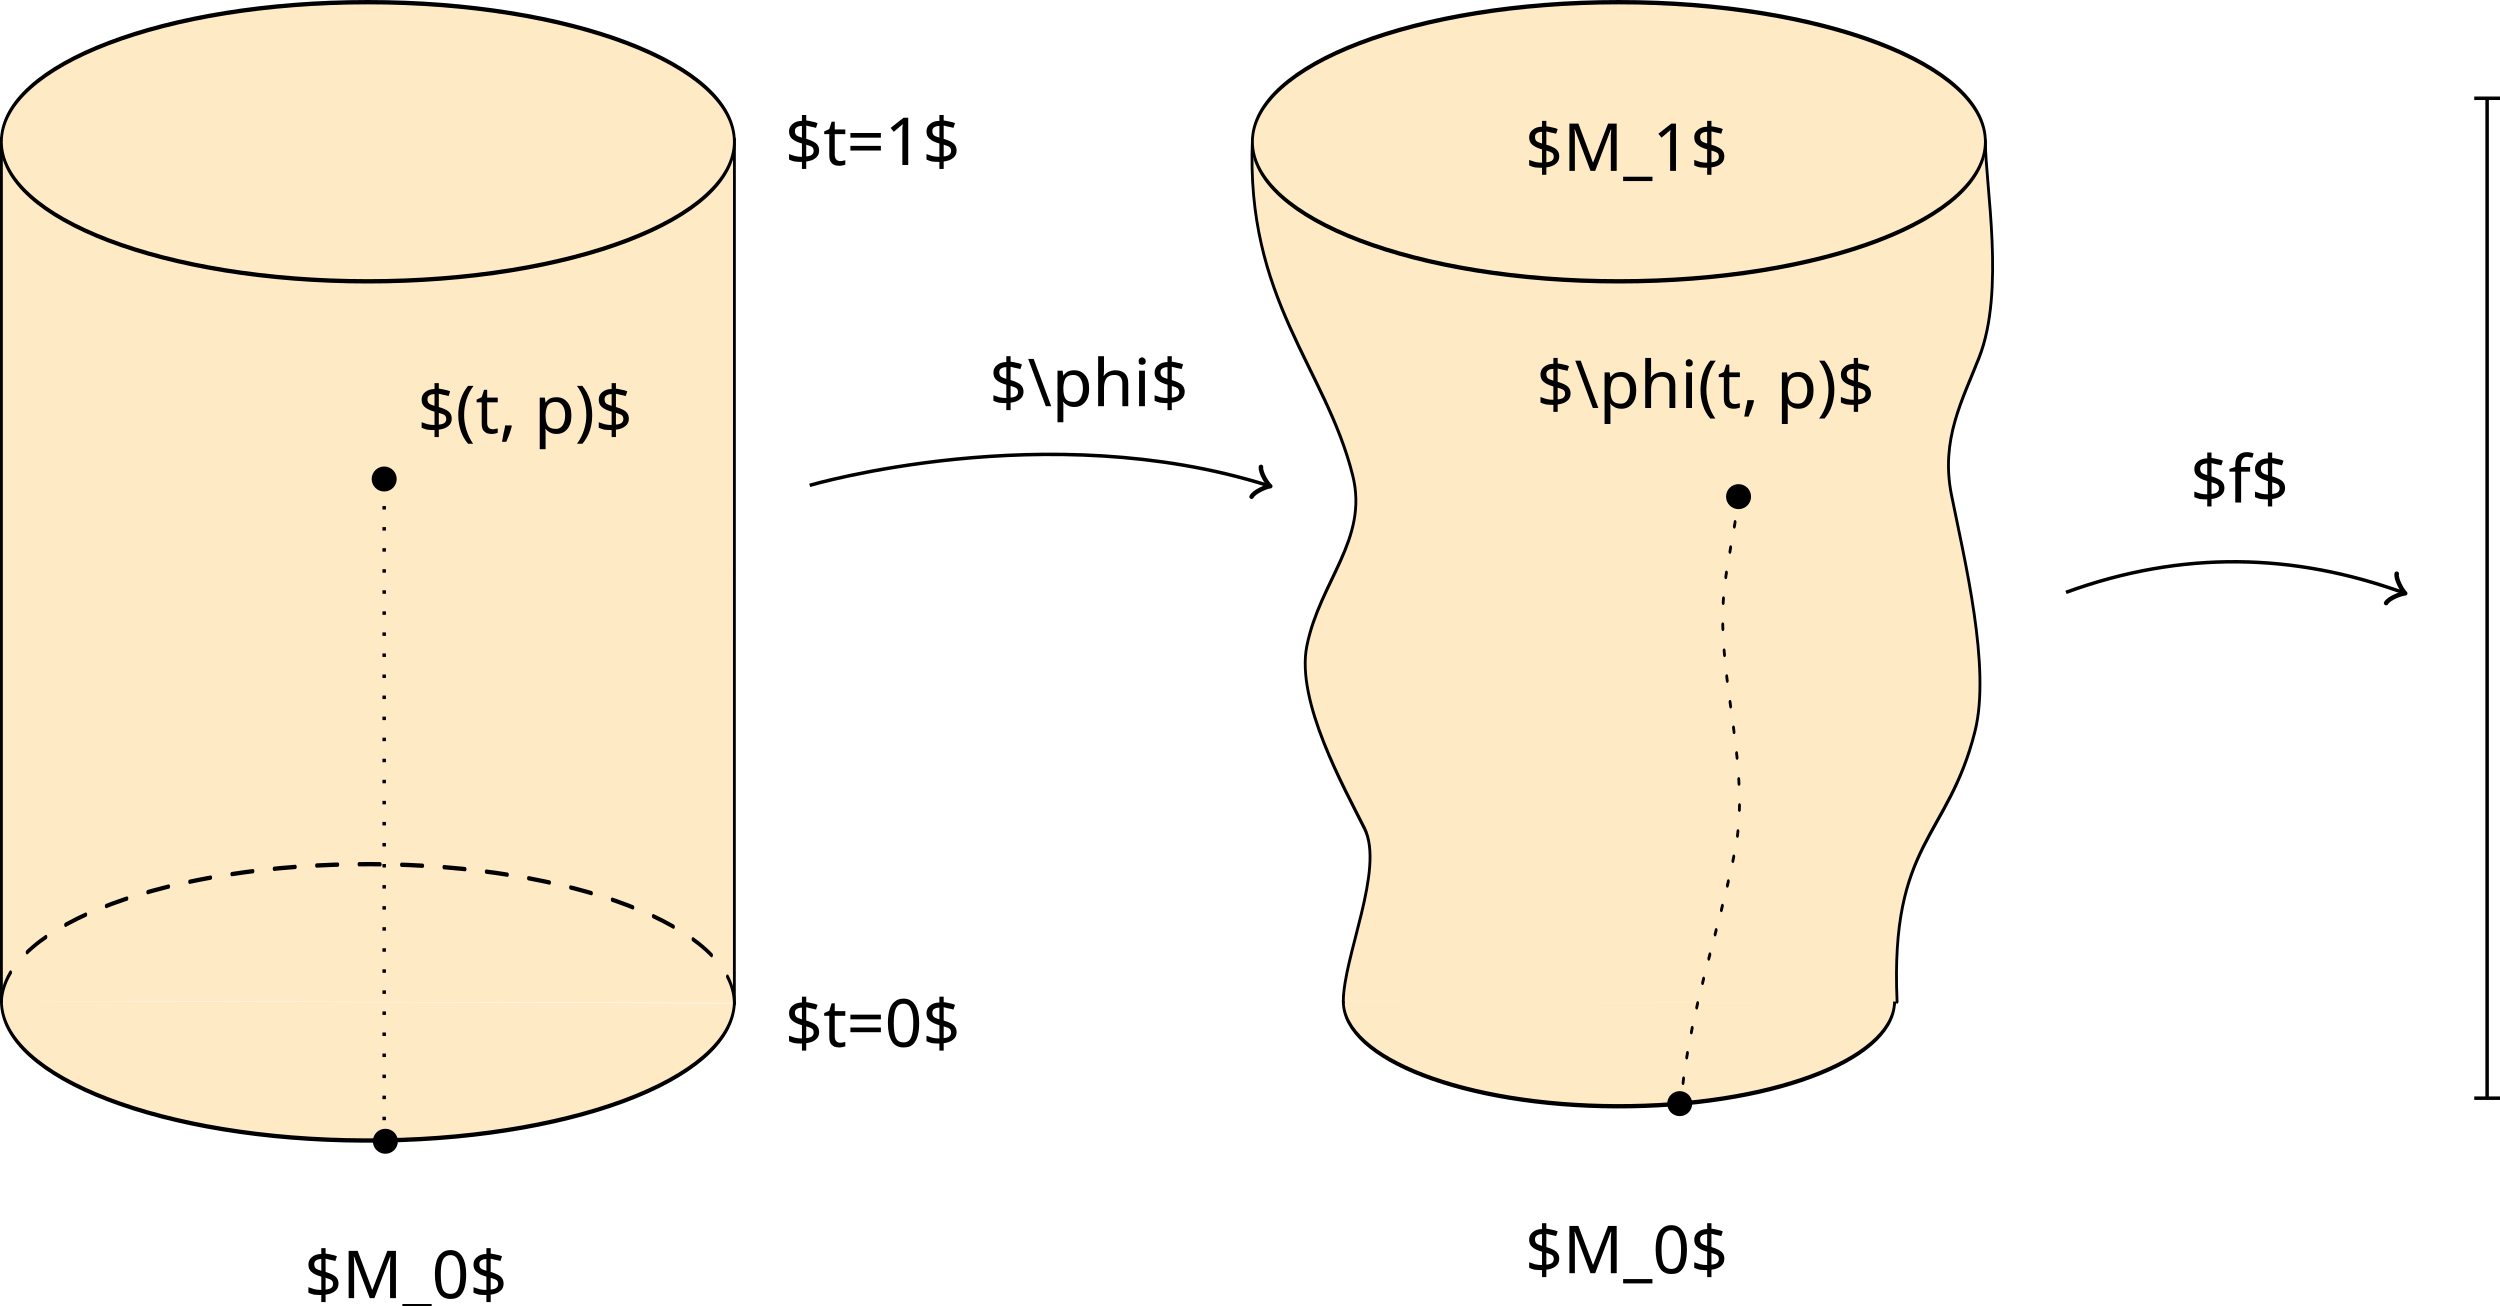
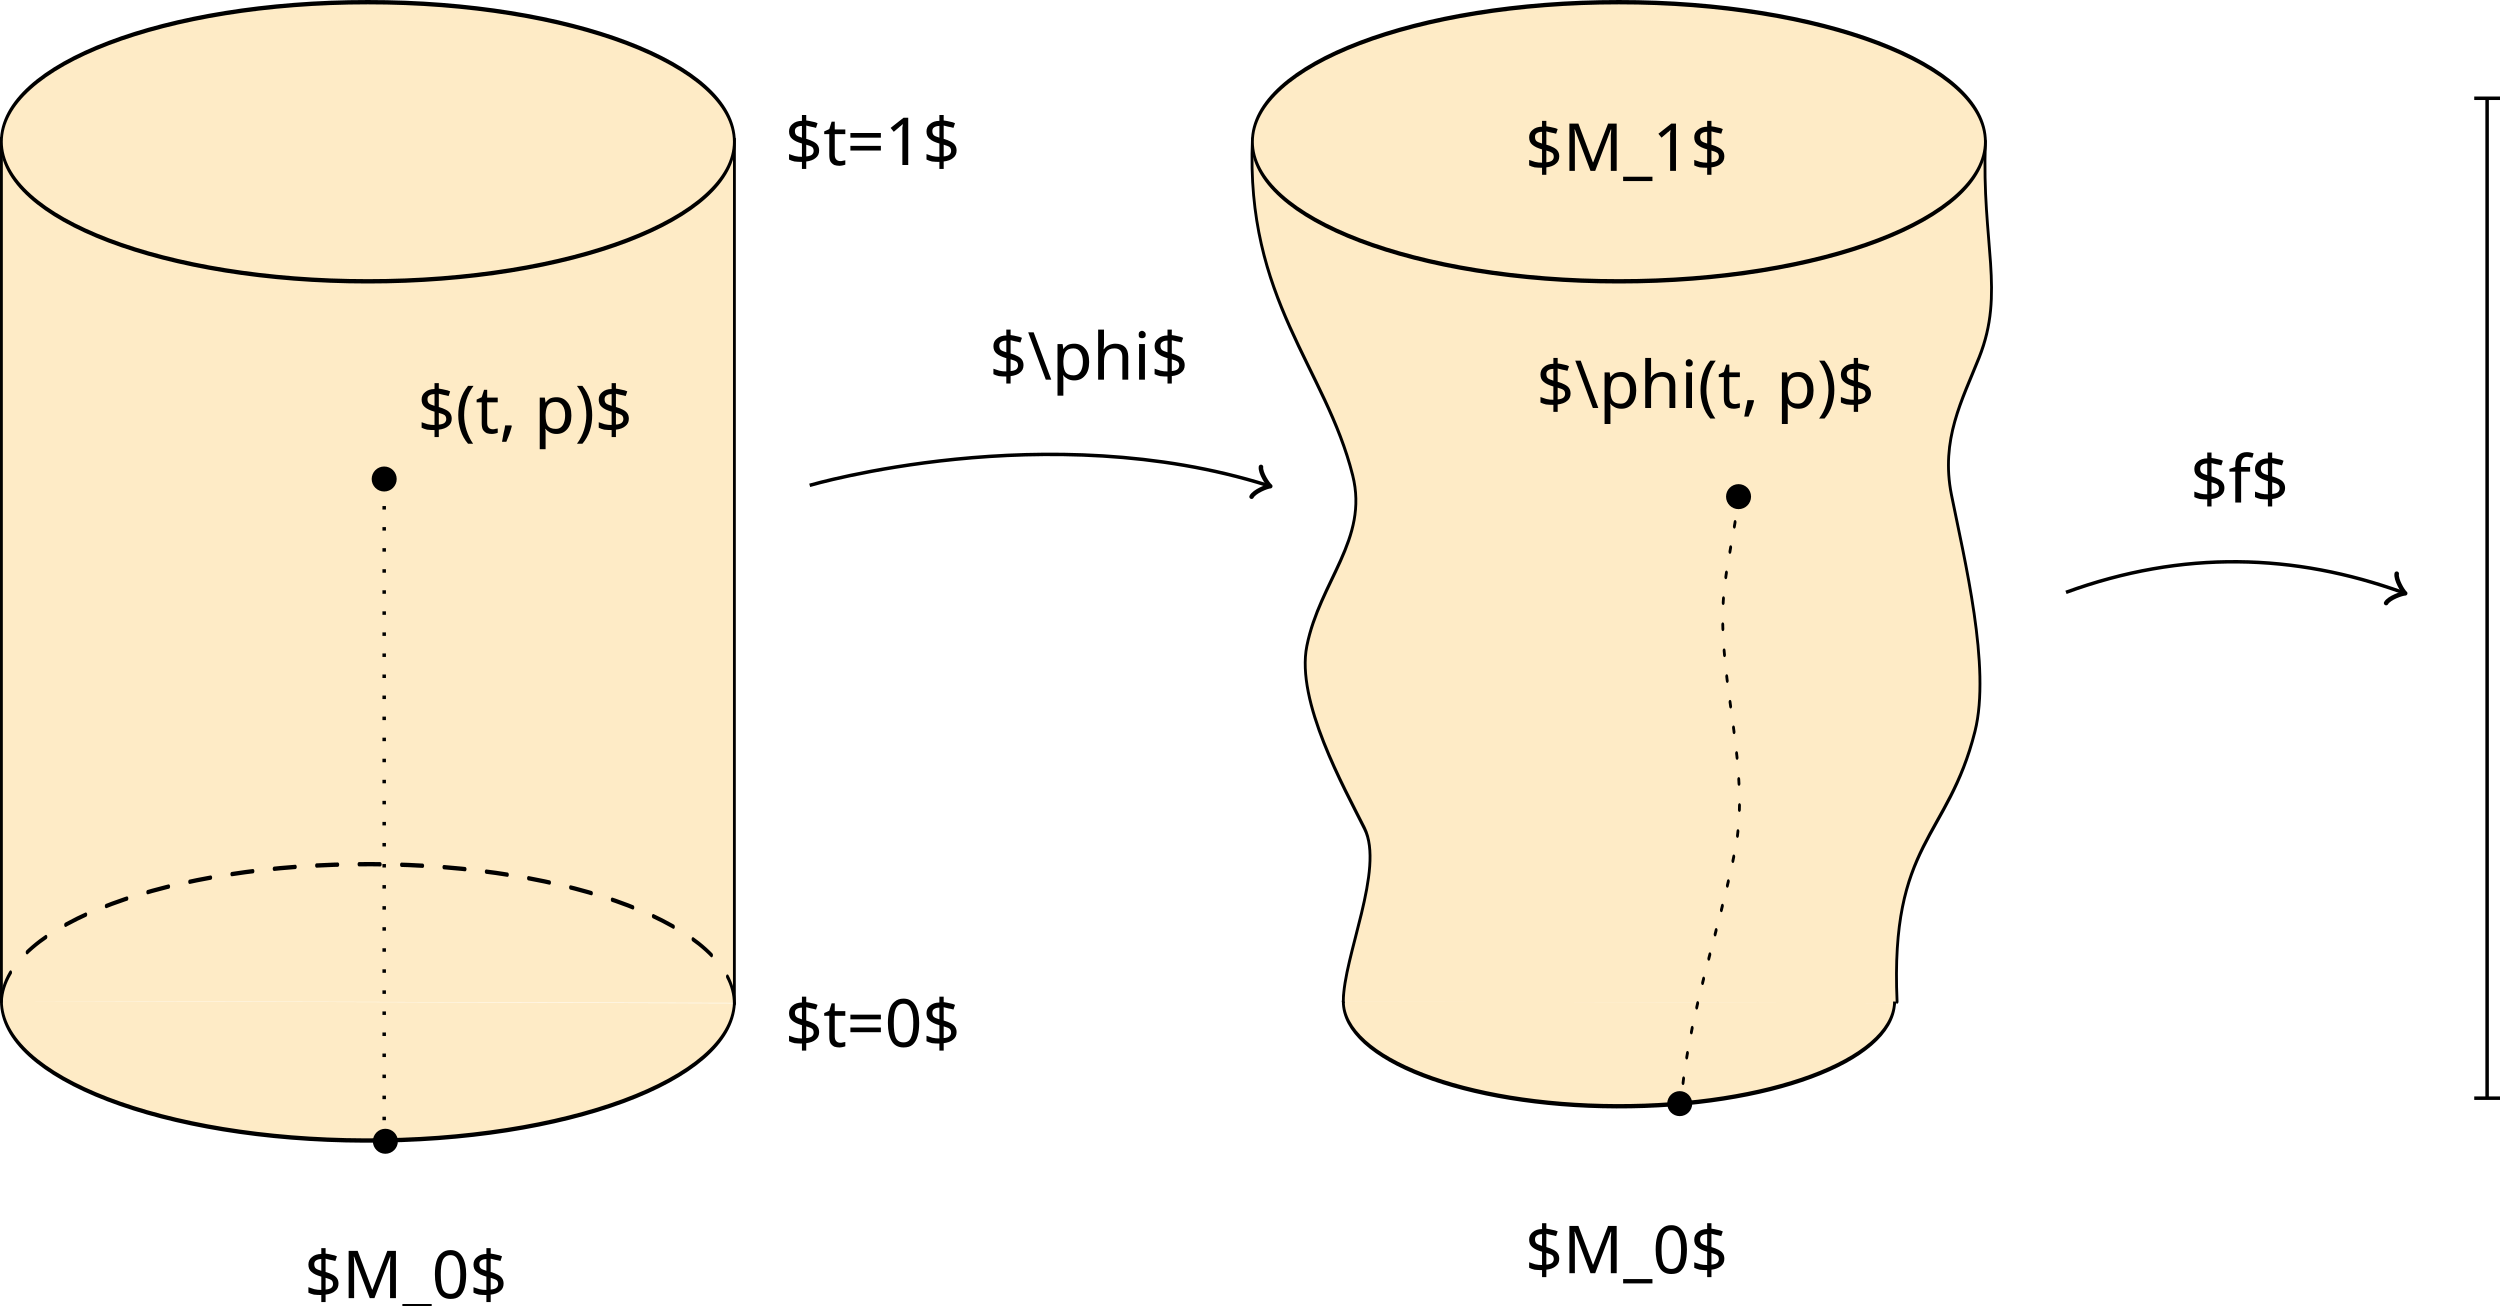
<svg xmlns="http://www.w3.org/2000/svg" width="99.964mm" height="52.182mm" viewBox="0 0 99.964 52.182" version="1.1" id="svg8">
  <defs id="defs2">
    <marker markerWidth="0.911" markerHeight="1.69" style="overflow:visible;stroke:#000000" refX="0" refY="0" orient="auto-start-reverse" id="marker-arrow-0.5308">
      <g id="g866" transform="scale(2.153529)">
        <path id="path864" style="fill:none;stroke:#000000;stroke-width:0.6;stroke-linecap:round;stroke-linejoin:round;stroke-miterlimit:10;stroke-dasharray:none;stroke-opacity:1" d="M -1.554,2.072 C -1.425,1.295 0,0.13 0.389,0 0,-0.13 -1.425,-1.295 -1.554,-2.072" />
      </g>
    </marker>
    <marker markerWidth="0.911" markerHeight="1.69" style="overflow:visible;stroke:#000000" refX="0" refY="0" orient="auto-start-reverse" id="marker-arrow-0.5308-6">
      <g id="g1046" transform="scale(2.153529)">
        <path id="path1044" style="fill:none;stroke:#000000;stroke-width:0.6;stroke-linecap:round;stroke-linejoin:round;stroke-miterlimit:10;stroke-dasharray:none;stroke-opacity:1" d="M -1.554,2.072 C -1.425,1.295 0,0.13 0.389,0 0,-0.13 -1.425,-1.295 -1.554,-2.072" />
      </g>
    </marker>
    <marker markerWidth="0.911" markerHeight="1.69" style="overflow:visible;stroke:#000000" refX="0" refY="0" orient="auto-start-reverse" id="marker-arrow-0.5308-64">
      <g id="g1081" transform="scale(2.153529)">
        <path id="path1079" style="fill:none;stroke:#000000;stroke-width:0.6;stroke-linecap:round;stroke-linejoin:round;stroke-miterlimit:10;stroke-dasharray:none;stroke-opacity:1" d="M -1.554,2.072 C -1.425,1.295 0,0.13 0.389,0 0,-0.13 -1.425,-1.295 -1.554,-2.072" />
      </g>
    </marker>
  </defs>
  <g id="layer1" transform="translate(-0.3480715,-210.8196)">
    <g transform="matrix(0.6496387,0,0,1,-88.06643,0.8459532)" id="g1248" style="stroke-width:1.241">
      <g style="stroke-width:1.683" transform="matrix(0.7370531,0,0,0.737033,125.977,68.69755)" id="g1238">
        <path id="path1224" style="color:#000000;overflow:visible;opacity:1;vector-effect:none;fill:#feebc6;fill-opacity:1;stroke:#000000;stroke-width:0.236;stroke-linecap:round;stroke-linejoin:miter;stroke-miterlimit:4;stroke-dasharray:none;stroke-dashoffset:0;stroke-opacity:1;marker-start:none;marker-end:none" d="m 13.85,245.986 6.4e-5,-46.746 61.212,0.051 -0.004,46.798" />
        <g style="stroke-width:1.683" id="g1230">
          <path d="M 75.058,246.118 A 30.606,7.572 0 0 1 44.189,253.558 30.606,7.572 0 0 1 13.85,245.986" id="path1226" style="color:#000000;overflow:visible;opacity:1;vector-effect:none;fill:#feebc6;fill-opacity:1;stroke:black;stroke-width:0.236;stroke-linecap:round;stroke-linejoin:miter;stroke-miterlimit:4;stroke-dasharray:none;stroke-dashoffset:0;stroke-opacity:1;marker-start:none;marker-end:none" />
          <path transform="scale(-1)" style="color:#000000;overflow:visible;opacity:1;vector-effect:none;fill:none;fill-opacity:1;stroke:#000000;stroke-width:0.236;stroke-linecap:round;stroke-linejoin:miter;stroke-miterlimit:4;stroke-dasharray:1.773, 1.773;stroke-dashoffset:0;stroke-opacity:1;marker-start:none;marker-end:none" id="path1228" d="m -13.85,-246.005 a 30.606,7.572 0 0 1 -30.869,7.44 30.606,7.572 0 0 1 -30.339,-7.572" />
        </g>
        <g id="g1236" style="fill:#feebc6;fill-opacity:1;stroke:black;stroke-width:0.236;stroke-dasharray:none;stroke-opacity:1;marker-start:none;marker-end:none" transform="translate(0,-46.76445)">
          <ellipse id="path1234" style="color:#000000;overflow:visible;opacity:1;vector-effect:none;fill:#feebc6;fill-opacity:1;stroke:#000000;stroke-width:0.236;stroke-linecap:round;stroke-linejoin:miter;stroke-miterlimit:4;stroke-dasharray:none;stroke-dashoffset:0;stroke-opacity:1;marker-start:none;marker-end:none" transform="scale(-1)" cx="-44.452" cy="-246.137" rx="30.606" ry="7.572" />
        </g>
      </g>
    </g>
    <text id="text850" xml:space="preserve" style="font-size:2.646px;font-family:'Iosevka Term';-inkscape-font-specification:'Iosevka Term, Normal';fill:#000000;fill-opacity:1;stroke:none;stroke-width:0.265" y="262.729" x="12.524">
      <tspan id="tspan848" x="12.524" y="262.729" style="stroke-width:0.265">$M_0$</tspan>
    </text>
    <path style="color:#000000;overflow:visible;opacity:1;vector-effect:none;fill:none;fill-opacity:1;stroke:#000000;stroke-width:0.14;stroke-linecap:butt;stroke-linejoin:miter;stroke-miterlimit:4;stroke-dasharray:none;stroke-dashoffset:0;stroke-opacity:1;marker-start:none;marker-end:url(#marker-arrow-0.5308)" d="m 32.724,230.226 c 0,0 9.47,-2.785 18.304,0" id="path862" />
-     <text id="text890" xml:space="preserve" style="font-size:2.646px;font-family:'Iosevka Term';-inkscape-font-specification:'Iosevka Term, Normal';fill:#000000;fill-opacity:1;stroke:none;stroke-width:0.265" y="227.065" x="39.914">
-       <tspan id="tspan888" x="39.914" y="227.065" style="stroke-width:0.265">$\phi$</tspan>
+     <text id="text890" xml:space="preserve" style="font-size:2.646px;font-family:'Iosevka Term';-inkscape-font-specification:'Iosevka Term, Normal';fill:#000000;fill-opacity:1;stroke:none;stroke-width:0.265" y="226.001" x="39.914">
+       <tspan id="tspan888" x="39.914" y="226.001" style="stroke-width:0.265">$\phi$</tspan>
    </text>
    <text id="text904" xml:space="preserve" style="font-size:2.646px;font-family:'Iosevka Term';-inkscape-font-specification:'Iosevka Term, Normal';fill:#000000;fill-opacity:1;stroke:none;stroke-width:0.265" y="252.672" x="31.744">
      <tspan id="tspan902" x="31.744" y="252.672" style="stroke-width:0.265">$t=0$</tspan>
    </text>
    <text x="31.744" y="217.418" style="font-size:2.646px;font-family:'Iosevka Term';-inkscape-font-specification:'Iosevka Term, Normal';fill:#000000;fill-opacity:1;stroke:none;stroke-width:0.265" xml:space="preserve" id="text918">
      <tspan style="stroke-width:0.265" y="217.418" x="31.744" id="tspan916">$t=1$</tspan>
    </text>
    <circle id="path924" style="fill:#000000;stroke:none;stroke-width:1" cx="15.757" cy="256.454" r="0.5" />
    <circle r="0.5" cy="229.973" cx="15.71" style="fill:#000000;stroke:none;stroke-width:1" id="circle926" />
    <text id="text930" xml:space="preserve" style="font-size:2.646px;font-family:'Iosevka Term';-inkscape-font-specification:'Iosevka Term, Normal';fill:#000000;fill-opacity:1;stroke:none;stroke-width:0.265" y="228.141" x="17.051">
      <tspan id="tspan928" x="17.051" y="228.141" style="stroke-width:0.265">$(t, p)$</tspan>
    </text>
    <path style="color:#000000;overflow:visible;opacity:1;vector-effect:none;fill:none;fill-opacity:1;stroke:#000000;stroke-width:0.14;stroke-linecap:butt;stroke-linejoin:miter;stroke-miterlimit:4;stroke-dasharray:0.14, 0.702;stroke-dashoffset:0;stroke-opacity:1;marker-start:none;marker-end:none" d="m 15.71,256.454 v -26.2" id="path942" />
    <text x="61.336" y="261.731" style="font-size:2.646px;font-family:'Iosevka Term';-inkscape-font-specification:'Iosevka Term, Normal';fill:#000000;fill-opacity:1;stroke:none;stroke-width:0.265" xml:space="preserve" id="text954">
      <tspan style="stroke-width:0.265" y="261.731" x="61.336" id="tspan952">$M_0$</tspan>
    </text>
    <g style="stroke-width:1.241" id="g974" transform="matrix(0.6496387,0,0,1,-38.04332,0.8459532)">
      <g id="g972" transform="matrix(0.7370531,0,0,0.737033,125.977,68.69755)" style="stroke-width:1.683">
        <g id="g964" style="stroke-width:0.314;fill:#feebc6;fill-opacity:1;marker-end:none;marker-start:none;stroke:black;stroke-dasharray:none;stroke-opacity:1" transform="matrix(0.7520429,0,0,0.7520429,11.02267,61.0127)">
          <path style="color:#000000;overflow:visible;opacity:1;vector-effect:none;fill:#feebc6;fill-opacity:1;stroke:black;stroke-width:0.314;stroke-linecap:round;stroke-linejoin:miter;stroke-miterlimit:4;stroke-dasharray:none;stroke-dashoffset:0;stroke-opacity:1;marker-start:none;marker-end:none" id="path960" d="M 75.058,246.118 A 30.606,7.572 0 0 1 44.189,253.558 30.606,7.572 0 0 1 13.85,245.986" />
          <path d="m -13.85,-246.005 a 30.606,7.572 0 0 1 -30.869,7.44 30.606,7.572 0 0 1 -30.339,-7.572" id="path962" style="color:#000000;overflow:visible;opacity:1;vector-effect:none;fill:#feebc6;fill-opacity:1;stroke:black;stroke-width:0.314;stroke-linecap:round;stroke-linejoin:miter;stroke-miterlimit:4;stroke-dasharray:none;stroke-dashoffset:0;stroke-opacity:1;marker-start:none;marker-end:none" transform="scale(-1)" />
        </g>
-         <path id="path998" style="color:#000000;clip-rule:nonzero;display:inline;overflow:visible;visibility:visible;opacity:1;isolation:auto;mix-blend-mode:normal;color-interpolation:sRGB;color-interpolation-filters:linearRGB;solid-color:#000000;solid-opacity:1;fill:#feebc6;fill-opacity:1;fill-rule:evenodd;stroke:black;stroke-width:0.236;stroke-linecap:round;stroke-linejoin:round;stroke-miterlimit:4;stroke-dasharray:none;stroke-dashoffset:0;stroke-opacity:1;marker-start:none;marker-end:none;color-rendering:auto;image-rendering:auto;shape-rendering:auto;text-rendering:auto;enable-background:accumulate" d="m 67.683,246.019 c -0.593,-8.672 4.257,-8.818 6.506,-14.663 1.337,-3.475 -0.881,-9.309 -1.965,-12.828 -0.924,-3.002 0.918,-5.135 2.313,-7.455 2.179,-3.623 0.524,-9.296 0.521,-11.719 l -61.208,-0.114 c -0.593,8.672 6.124,12.392 8.373,18.237 1.337,3.475 -2.748,5.735 -3.831,9.254 -0.924,3.002 3.099,7.664 4.814,9.892 1.691,2.197 -1.767,6.962 -1.767,9.396" />
+         <path id="path998" style="color:#000000;clip-rule:nonzero;display:inline;overflow:visible;visibility:visible;opacity:1;isolation:auto;mix-blend-mode:normal;color-interpolation:sRGB;color-interpolation-filters:linearRGB;solid-color:#000000;solid-opacity:1;fill:#feebc6;fill-opacity:1;fill-rule:evenodd;stroke:#000000;stroke-width:0.236;stroke-linecap:round;stroke-linejoin:round;stroke-miterlimit:4;stroke-dasharray:none;stroke-dashoffset:0;stroke-opacity:1;marker-start:none;marker-end:none;color-rendering:auto;image-rendering:auto;shape-rendering:auto;text-rendering:auto;enable-background:accumulate" d="m 67.683,246.019 c -0.593,-8.672 4.257,-8.818 6.506,-14.663 1.337,-3.475 -0.881,-9.309 -1.965,-12.828 -0.924,-3.002 0.898,-5.14 2.313,-7.455 2.171,-3.553 0.197,-6.156 0.521,-11.719 l -61.208,-0.114 c -0.593,8.672 6.124,12.392 8.373,18.237 1.337,3.475 -2.748,5.735 -3.831,9.254 -0.924,3.002 3.099,7.664 4.814,9.892 1.691,2.197 -1.767,6.962 -1.767,9.396" />
        <path style="color:#000000;clip-rule:nonzero;display:inline;overflow:visible;visibility:visible;opacity:1;isolation:auto;mix-blend-mode:normal;color-interpolation:sRGB;color-interpolation-filters:linearRGB;solid-color:#000000;solid-opacity:1;fill:none;fill-opacity:1;fill-rule:evenodd;stroke:#000000;stroke-width:0.236;stroke-linecap:round;stroke-linejoin:round;stroke-miterlimit:4;stroke-dasharray:0.236, 1.182;stroke-dashoffset:0;stroke-opacity:1;marker-start:none;marker-end:none;color-rendering:auto;image-rendering:auto;shape-rendering:auto;text-rendering:auto;enable-background:accumulate" d="m 54.444,218.626 c -0.299,1.926 -1.092,3.755 -1.277,5.68 -0.423,4.396 2.333,9.141 0.982,13.53 -1.373,4.46 -3.632,8.406 -4.421,13.019" id="path1012" />
        <g transform="translate(0,-46.76445)" style="fill:#feebc6;fill-opacity:1;stroke:black;stroke-width:0.236;stroke-dasharray:none;stroke-opacity:1;marker-start:none;marker-end:none" id="g970">
          <ellipse transform="scale(-1)" style="color:#000000;overflow:visible;opacity:1;vector-effect:none;fill:#feebc6;fill-opacity:1;stroke:#000000;stroke-width:0.236;stroke-linecap:round;stroke-linejoin:miter;stroke-miterlimit:4;stroke-dasharray:none;stroke-dashoffset:0;stroke-opacity:1;marker-start:none;marker-end:none" id="path968" cx="-44.452" cy="-246.137" rx="30.606" ry="7.572" />
        </g>
      </g>
    </g>
    <circle id="path1006" style="fill:#000000;stroke:none;stroke-width:1" cx="67.513" cy="254.949" r="0.5" />
    <circle id="path1024" style="fill:#000000;stroke:none;stroke-width:1" cx="69.865" cy="230.678" r="0.5" />
    <text id="text1028" xml:space="preserve" style="font-size:2.646px;font-family:'Iosevka Term';-inkscape-font-specification:'Iosevka Term, Normal';fill:#000000;fill-opacity:1;stroke:none;stroke-width:0.265" y="227.133" x="61.789">
      <tspan id="tspan1026" x="61.789" y="227.133" style="stroke-width:0.265">$\phi(t, p)$</tspan>
    </text>
    <path style="color:#000000;overflow:visible;opacity:1;vector-effect:none;fill:none;fill-opacity:1;stroke:#000000;stroke-width:0.14;stroke-linecap:butt;stroke-linejoin:miter;stroke-miterlimit:4;stroke-dasharray:none;stroke-dashoffset:0;stroke-opacity:1;marker-start:none;marker-end:url(#marker-arrow-0.5308)" d="m 82.958,234.505 c 4.681,-1.708 9.147,-1.552 13.453,0" id="path1077" />
    <text id="text1137" xml:space="preserve" style="font-size:2.646px;font-family:'Iosevka Term';-inkscape-font-specification:'Iosevka Term, Normal';fill:#000000;fill-opacity:1;stroke:none;stroke-width:0.265" x="87.935" y="230.915">
      <tspan id="tspan1135" x="87.935" y="230.915" style="stroke-width:0.265">$f$</tspan>
    </text>
    <g id="g1158" transform="translate(-4.045165)">
      <path id="path1121" d="m 103.842,214.749 v 39.981" style="color:#000000;overflow:visible;opacity:1;vector-effect:none;fill:none;fill-opacity:1;stroke:#000000;stroke-width:0.14;stroke-linecap:butt;stroke-linejoin:miter;stroke-miterlimit:4;stroke-dasharray:none;stroke-dashoffset:0;stroke-opacity:1;marker-start:none;marker-end:none" />
      <path id="path1149" d="m 103.327,214.749 h 1.031" style="color:#000000;overflow:visible;opacity:1;vector-effect:none;fill:none;fill-opacity:1;stroke:#000000;stroke-width:0.14;stroke-linecap:butt;stroke-linejoin:miter;stroke-miterlimit:4;stroke-dasharray:none;stroke-dashoffset:0;stroke-opacity:1;marker-start:none;marker-end:none" />
      <path style="color:#000000;overflow:visible;opacity:1;vector-effect:none;fill:none;fill-opacity:1;stroke:#000000;stroke-width:0.14;stroke-linecap:butt;stroke-linejoin:miter;stroke-miterlimit:4;stroke-dasharray:none;stroke-dashoffset:0;stroke-opacity:1;marker-start:none;marker-end:none" d="m 103.327,254.731 h 1.031" id="path1151" />
    </g>
    <text id="text1162" xml:space="preserve" style="font-size:2.646px;font-family:'Iosevka Term';-inkscape-font-specification:'Iosevka Term, Normal';fill:#000000;fill-opacity:1;stroke:none;stroke-width:0.265" y="217.654" x="61.336">
      <tspan id="tspan1160" x="61.336" y="217.654" style="stroke-width:0.265">$M_1$</tspan>
    </text>
  </g>
</svg>
